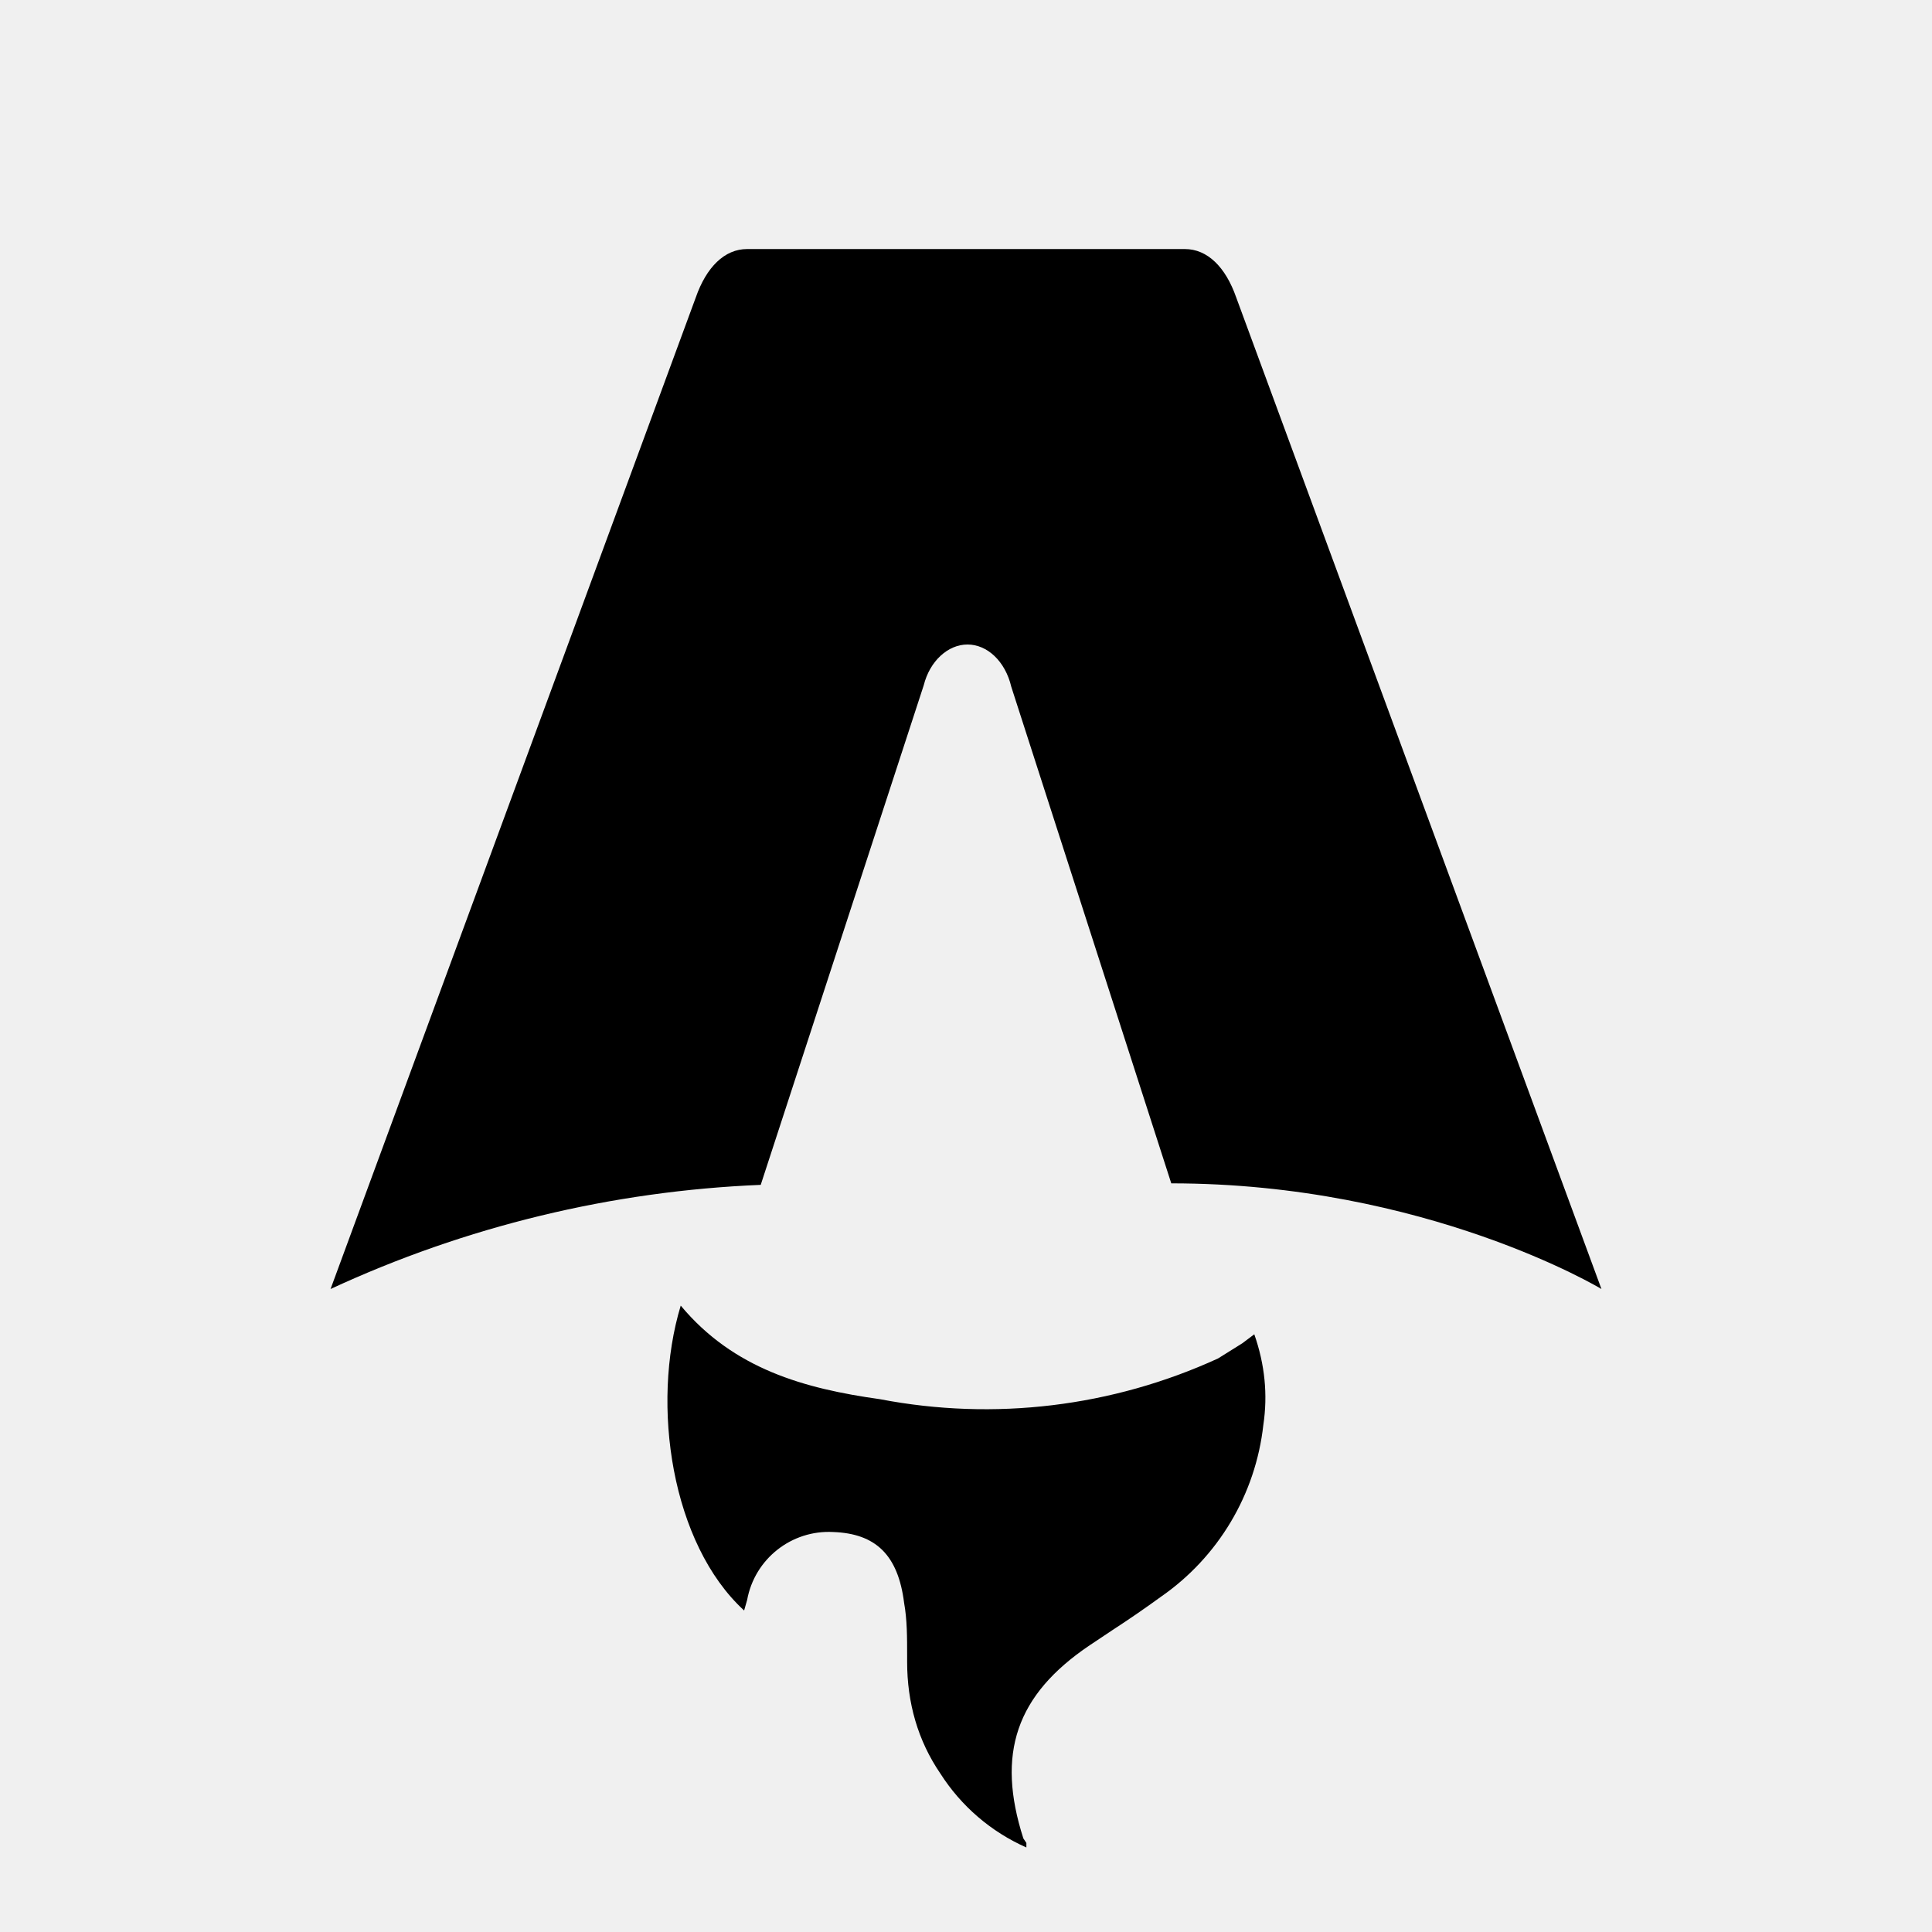
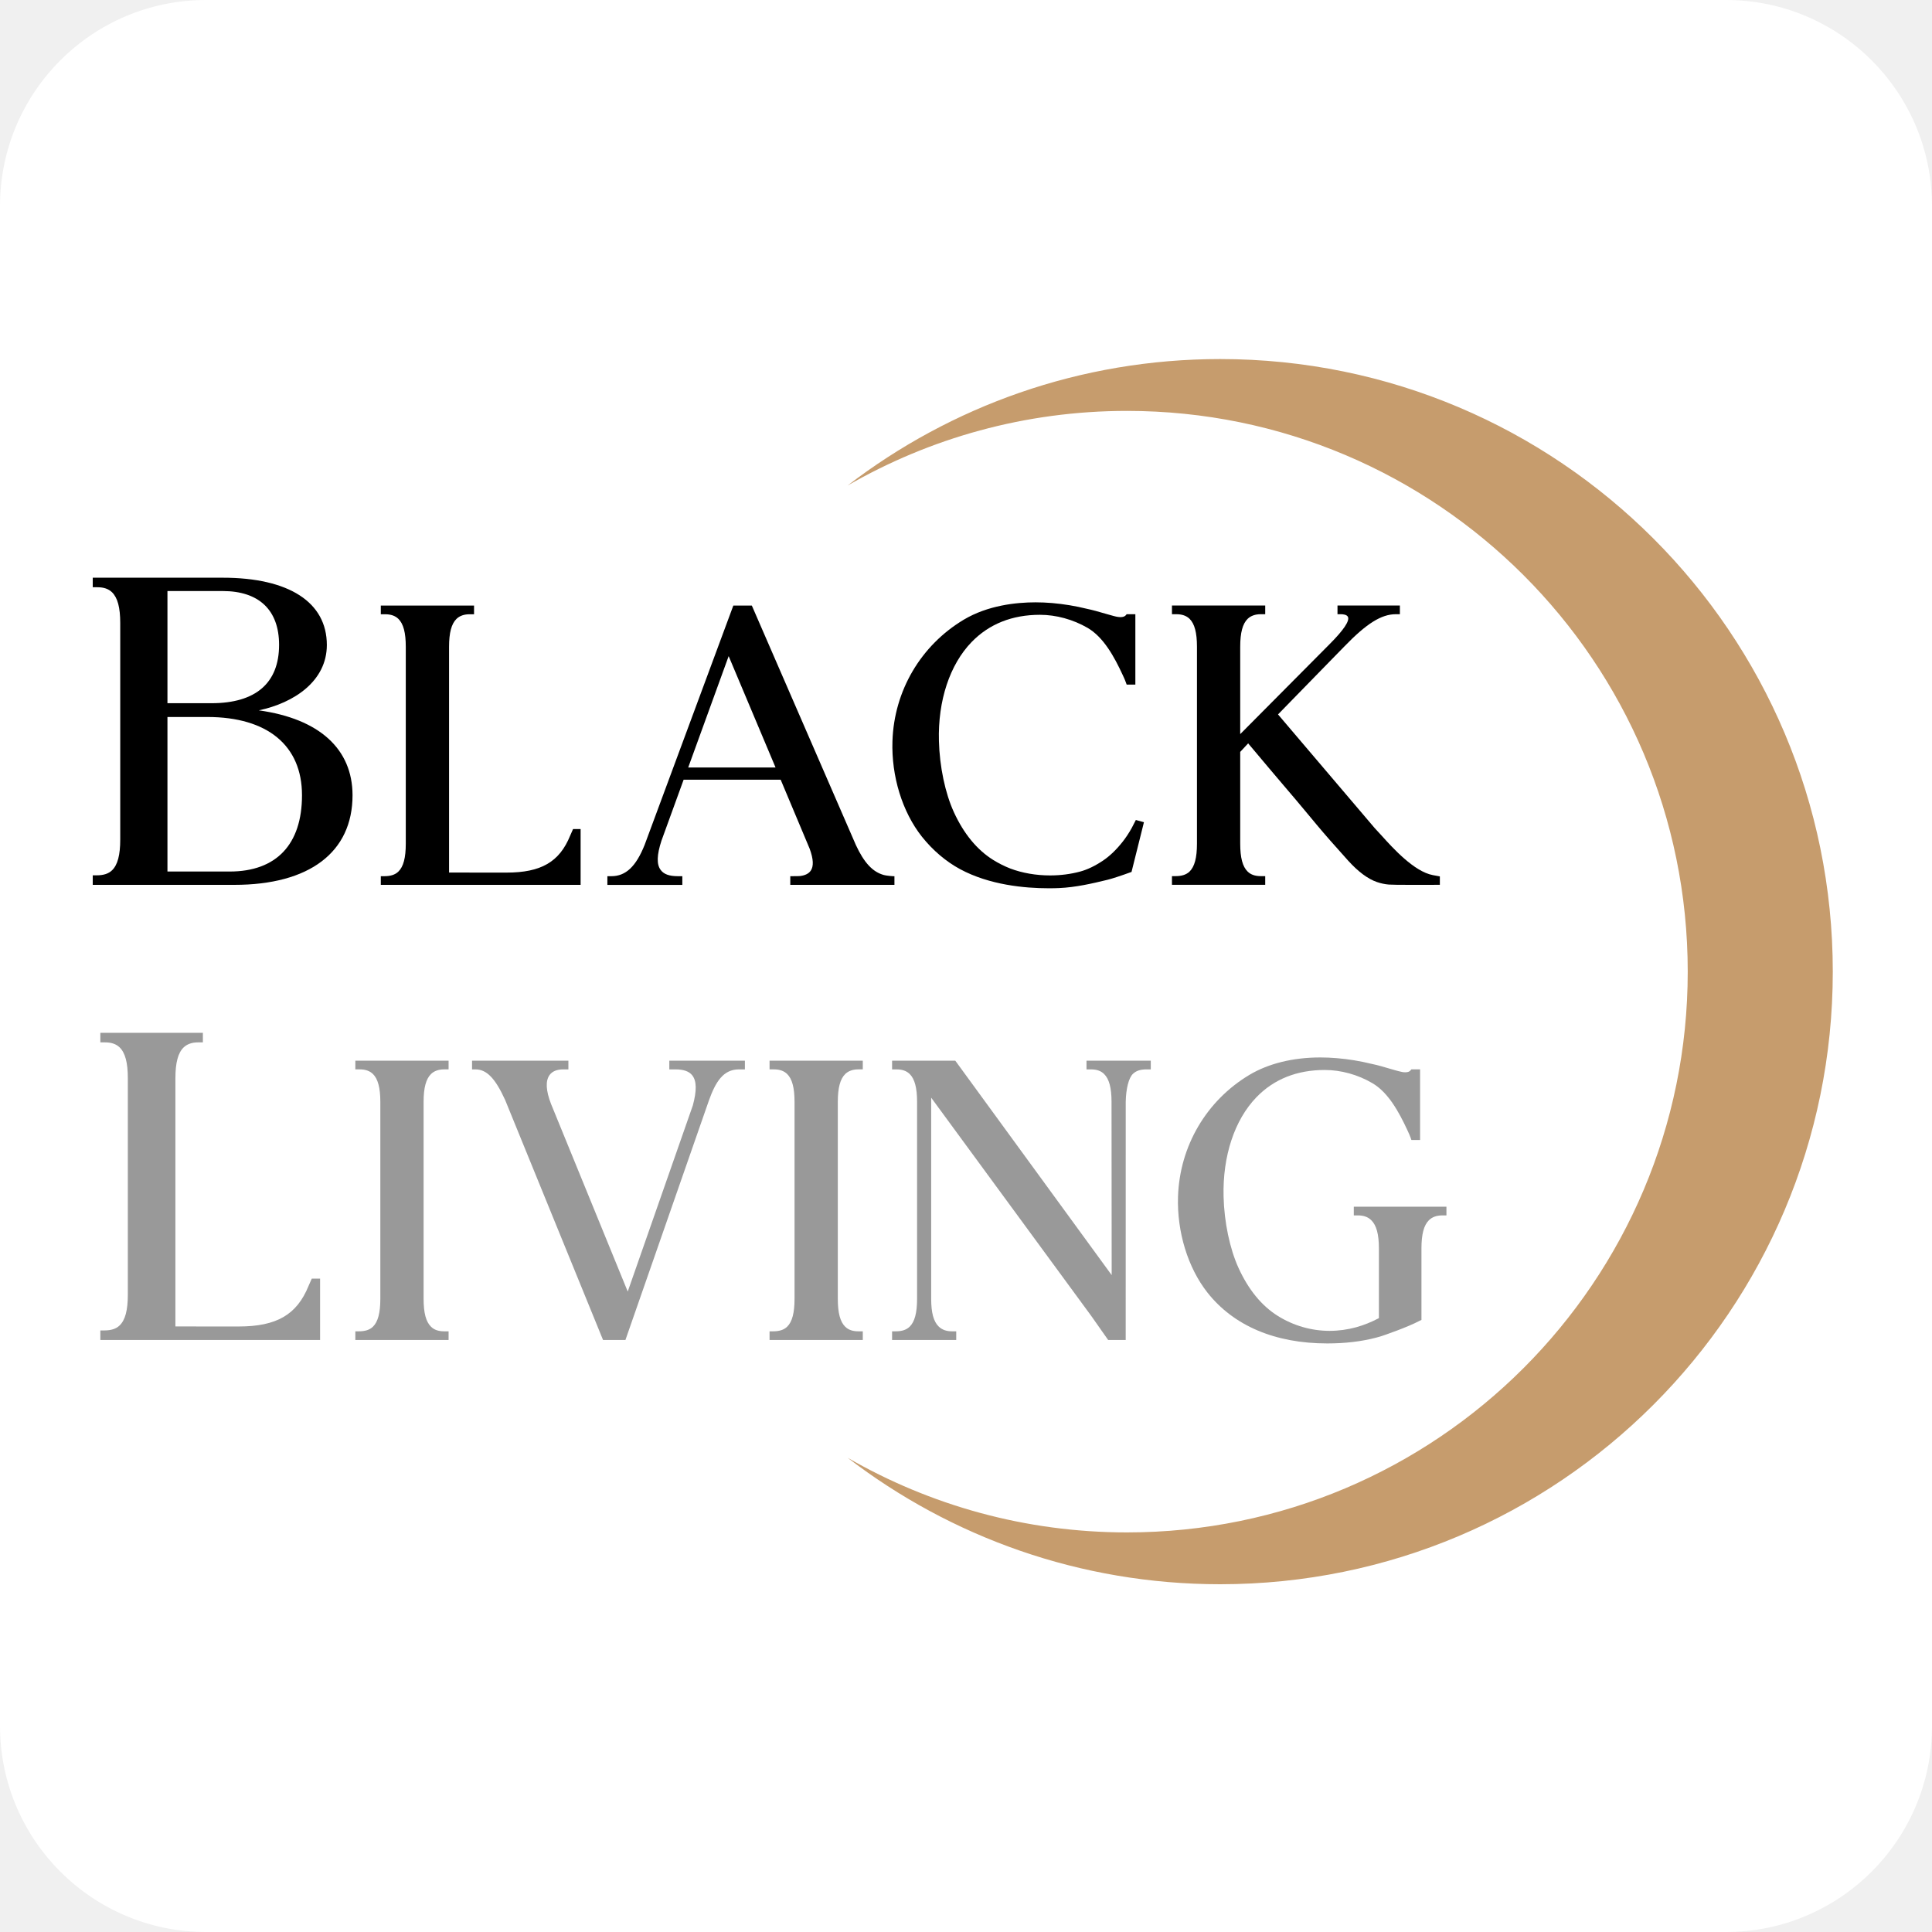
- <svg xmlns="http://www.w3.org/2000/svg" fill="none" viewBox="0 0 128 128">
-   <path d="M50.4 78.5a75.1 75.1 0 0 0-28.5 6.9l24.2-65.7c.7-2 1.9-3.2 3.4-3.2h29c1.5 0 2.7 1.2 3.4 3.2l24.2 65.7s-11.6-7-28.5-7L67 45.5c-.4-1.7-1.6-2.8-2.9-2.8-1.3 0-2.5 1.1-2.9 2.7L50.4 78.5Zm-1.1 28.2Zm-4.2-20.2c-2 6.6-.6 15.8 4.2 20.2a17.5 17.5 0 0 1 .2-.7 5.5 5.5 0 0 1 5.7-4.5c2.8.1 4.3 1.5 4.7 4.7.2 1.1.2 2.3.2 3.5v.4c0 2.7.7 5.2 2.2 7.4a13 13 0 0 0 5.7 4.9v-.3l-.2-.3c-1.8-5.6-.5-9.5 4.4-12.8l1.5-1a73 73 0 0 0 3.2-2.2 16 16 0 0 0 6.8-11.4c.3-2 .1-4-.6-6l-.8.6-1.6 1a37 37 0 0 1-22.4 2.7c-5-.7-9.7-2-13.2-6.2Z" />
-   <style>
-         path { fill: #000; }
-         @media (prefers-color-scheme: dark) {
-             path { fill: #FFF; }
-         }
-     </style>
+ <svg xmlns="http://www.w3.org/2000/svg" width="150" height="150" viewBox="0 0 150 150" fill="none">
+   <rect width="150" height="150" rx="16" fill="white" />
+   <path d="M94.735 27.877C83.848 27.877 73.822 31.543 65.806 37.697C72.194 34.017 79.597 31.902 87.498 31.902C111.543 31.902 131.035 51.394 131.035 75.439C131.035 99.483 111.543 118.976 87.498 118.976C79.597 118.976 72.194 116.86 65.807 113.18C73.822 119.334 83.848 123 94.735 123C121.003 123 142.297 101.706 142.297 75.439C142.297 49.171 121.003 27.877 94.735 27.877Z" fill="#C69C6D" />
+   <path d="M16.097 55.667H13.001V67.665H17.836C21.454 67.665 23.447 65.561 23.447 61.742C23.447 57.882 20.768 55.667 16.097 55.667ZM21.668 50.067C21.668 47.372 20.114 45.888 17.289 45.888H13.001V54.597H16.422C19.855 54.597 21.668 53.031 21.668 50.067ZM27.371 61.742C27.371 66.164 24.027 68.7 18.196 68.7L15.026 68.701H7.201V67.96H7.502C8.041 67.96 8.422 67.836 8.7 67.569C9.133 67.149 9.335 66.39 9.335 65.182V48.372C9.335 47.168 9.133 46.41 8.698 45.983C8.426 45.721 8.057 45.594 7.575 45.594H7.201V44.853H17.289C22.429 44.853 25.376 46.756 25.376 50.076C25.376 52.868 22.85 54.571 20.093 55.151C24.784 55.804 27.366 58.141 27.371 61.742Z" fill="black" />
+   <path d="M44.265 64.883L44.492 64.368H45.079V68.701L36.681 68.701H29.566V68.027H29.84C30.33 68.027 30.676 67.914 30.928 67.672C31.322 67.29 31.505 66.6 31.505 65.501V50.217C31.505 49.122 31.322 48.432 30.928 48.046C30.68 47.808 30.345 47.691 29.907 47.691H29.566V47.017H36.805V47.691H36.449C36.032 47.691 35.684 47.815 35.443 48.05C35.049 48.436 34.865 49.126 34.865 50.221V67.745L39.331 67.748C42.009 67.748 43.439 66.918 44.265 64.883Z" fill="black" />
+   <path d="M60.214 59.589L56.573 50.941L53.432 59.589H60.214ZM52.976 68.702H47.157V68.027H47.469C48.583 68.027 49.377 67.278 50.049 65.597L56.935 47.017H58.371L58.435 47.161L66.453 65.614C67.091 66.989 67.763 67.707 68.63 67.937C68.679 67.951 68.734 67.962 68.801 67.972C68.916 67.989 69.232 68.028 69.333 68.028L69.444 68.027V68.701H61.357V68.026L61.51 68.027C61.822 68.027 62.062 68.022 62.121 68.014C62.508 67.966 62.776 67.833 62.939 67.609C63.184 67.264 63.159 66.703 62.861 65.893L60.611 60.535H53.077L51.357 65.268C50.991 66.386 50.971 67.111 51.296 67.544C51.537 67.874 51.96 68.027 52.628 68.027H52.976V68.702Z" fill="black" />
+   <path d="M88.814 63.836L88.758 64.067L87.851 67.699L87.727 67.74C87.031 67.995 86.345 68.218 85.982 68.308C84.779 68.602 83.498 68.894 82.227 68.949C81.998 68.96 81.742 68.965 81.426 68.965C79.541 68.965 76.818 68.707 74.545 67.483C73.444 66.889 72.417 66.016 71.576 64.959C70.053 63.036 69.199 60.261 69.29 57.536C69.418 53.635 71.488 50.111 74.828 48.111C76.698 46.998 78.891 46.765 80.4 46.765C80.804 46.765 81.237 46.783 81.688 46.82C82.602 46.9 83.502 47.049 84.361 47.261C84.84 47.36 85.331 47.503 85.805 47.641L85.928 47.676C85.99 47.694 86.052 47.711 86.115 47.729C86.236 47.763 86.361 47.8 86.491 47.833C86.953 47.959 87.268 47.935 87.412 47.763L87.471 47.69H88.149V53.151H87.474L87.416 52.99C87.355 52.812 87.274 52.637 87.188 52.452L87.157 52.386C86.513 50.994 85.685 49.474 84.438 48.746C83.309 48.093 81.996 47.733 80.743 47.733C78.584 47.733 76.8 48.444 75.438 49.845C73.738 51.6 72.812 54.4 72.898 57.528C72.948 59.512 73.382 61.577 74.057 63.052C74.824 64.725 75.847 65.972 77.098 66.757C77.524 67.023 77.978 67.252 78.449 67.436C79.378 67.784 80.441 67.968 81.524 67.968C82.341 67.968 83.13 67.866 83.874 67.665C84.44 67.509 85.02 67.23 85.647 66.81C86.169 66.456 86.675 65.97 87.152 65.365C87.406 65.045 87.647 64.681 87.867 64.285L88.187 63.663L88.814 63.836Z" fill="black" />
+   <path d="M98.231 68.698H90.991V68.023H91.265C91.755 68.023 92.102 67.91 92.355 67.669C92.749 67.286 92.932 66.596 92.932 65.498V50.213C92.932 49.119 92.749 48.428 92.354 48.041C92.105 47.804 91.771 47.687 91.331 47.687H90.991V47.013H98.231V47.687H97.874C97.458 47.687 97.109 47.812 96.868 48.046C96.474 48.432 96.29 49.123 96.29 50.218V56.997L103.257 49.984C104.324 48.91 104.793 48.208 104.655 47.898C104.571 47.715 104.27 47.687 104.098 47.687H103.843V47.013H108.686V47.687H108.369C107.248 47.687 106.088 48.415 104.366 50.2C104.309 50.256 103.912 50.664 103.362 51.227L100.338 54.326C99.802 54.872 99.296 55.388 99.261 55.431L99.251 55.441L99.224 55.466L106.733 64.295C106.863 64.428 107.018 64.601 107.18 64.78L107.266 64.874C108.149 65.852 109.793 67.67 111.243 67.943L111.79 68.044V68.698H111.548C111.533 68.698 111.482 68.698 111.402 68.698C111.112 68.699 110.443 68.701 109.758 68.701C108.643 68.701 108.03 68.694 107.826 68.677C107.519 68.652 107.202 68.584 106.909 68.482C106.211 68.246 105.457 67.687 104.669 66.819C103.612 65.649 102.825 64.749 102.19 63.988L101.524 63.187C100.881 62.412 100.297 61.719 99.686 61.008C98.92 60.111 98.148 59.191 97.401 58.301L97.395 58.294L96.906 57.715L96.29 58.378V65.498C96.29 66.596 96.474 67.286 96.868 67.669C97.111 67.907 97.443 68.023 97.887 68.023H98.231V68.698Z" fill="black" />
+   <path d="M23.956 99.838L24.206 99.272H24.852V104.036L15.617 104.037H7.791V103.295H8.092C8.632 103.295 9.011 103.172 9.29 102.904C9.723 102.485 9.925 101.726 9.925 100.518V83.708C9.925 82.504 9.722 81.745 9.29 81.32C9.016 81.058 8.647 80.93 8.165 80.93H7.791V80.188H15.752V80.93H15.361C14.902 80.93 14.52 81.067 14.254 81.324C13.821 81.75 13.619 82.509 13.619 83.712V102.985L18.531 102.988C21.476 102.988 23.048 102.075 23.956 99.838Z" fill="#999999" />
+   <path d="M29.529 100.837V85.552C29.529 84.458 29.345 83.767 28.951 83.381C28.703 83.143 28.367 83.026 27.929 83.026H27.588V82.352H34.828V83.026H34.472C34.055 83.026 33.707 83.151 33.466 83.385C33.072 83.771 32.888 84.462 32.888 85.556V100.837C32.888 101.936 33.072 102.625 33.466 103.008C33.708 103.247 34.041 103.363 34.483 103.363H34.828V104.037H27.588V103.363H27.861C28.352 103.363 28.699 103.25 28.952 103.008C29.345 102.625 29.529 101.936 29.529 100.837Z" fill="#999999" />
+   <path d="M42.663 83.472C42.343 83.927 42.383 84.677 42.781 85.706L48.737 100.276L53.794 85.817C54.101 84.669 54.089 83.931 53.751 83.495C53.509 83.181 53.083 83.027 52.445 83.027H51.966V82.353H57.834V83.027H57.37C56.154 83.027 55.558 83.994 55.038 85.445L48.558 104.037H46.822L46.759 103.886L39.219 85.401C38.45 83.715 37.783 83.027 36.916 83.027H36.65V82.353H44.13V83.027H43.734C43.234 83.027 42.874 83.177 42.663 83.472Z" fill="#999999" />
+   <path d="M61.688 100.837V85.552C61.688 84.458 61.505 83.767 61.11 83.381C60.862 83.143 60.527 83.026 60.088 83.026H59.748V82.352H66.987V83.026H66.63C66.214 83.026 65.866 83.151 65.625 83.385C65.231 83.771 65.047 84.462 65.047 85.556V100.837C65.047 101.936 65.231 102.625 65.625 103.008C65.867 103.247 66.2 103.363 66.642 103.363H66.987V104.037H59.748V103.363H60.021C60.512 103.363 60.858 103.25 61.112 103.008C61.505 102.625 61.688 101.936 61.688 100.837Z" fill="#999999" />
+   <path d="M84.7 83.027H84.356V82.352H89.346V83.027H88.998C88.537 83.027 88.209 83.136 87.963 83.372C87.637 83.678 87.423 84.51 87.401 85.545L87.399 104.037H86.038L84.731 102.178L72.297 85.224V100.843C72.297 101.921 72.482 102.602 72.878 102.989C73.138 103.24 73.472 103.363 73.901 103.363H74.241V104.037H69.261V103.363H69.552C70.028 103.363 70.37 103.249 70.626 103.004C71.019 102.618 71.202 101.927 71.202 100.834V85.552C71.202 84.458 71.018 83.768 70.624 83.38C70.372 83.14 70.047 83.027 69.602 83.027H69.261V82.352H74.167L74.24 82.449L86.31 98.998L86.299 85.547C86.299 84.459 86.115 83.772 85.722 83.385C85.473 83.14 85.148 83.027 84.7 83.027Z" fill="#999999" />
+   <path d="M112.301 93.689V94.363H111.988C111.545 94.363 111.203 94.484 110.943 94.735C110.546 95.127 110.361 95.827 110.361 96.933V102.476L110.23 102.541C109.268 103.054 107.39 103.695 107.28 103.728L106.861 103.85C105.718 104.152 104.438 104.304 103.053 104.304C99.004 104.304 95.786 102.94 93.748 100.358C92.228 98.432 91.373 95.647 91.461 92.907C91.588 88.99 93.659 85.457 97.002 83.454C98.487 82.569 100.393 82.1 102.512 82.1C102.927 82.1 103.346 82.118 103.796 82.156C104.691 82.231 105.59 82.378 106.469 82.593C106.974 82.697 107.497 82.853 107.881 82.967L107.902 82.973L108.312 83.091C108.391 83.115 108.479 83.141 108.566 83.161H108.571L108.592 83.166C108.782 83.223 108.96 83.252 109.105 83.252C109.297 83.252 109.435 83.202 109.514 83.104L109.578 83.026H110.255V88.508H109.581L109.525 88.345C109.463 88.173 109.383 87.986 109.258 87.722C108.611 86.332 107.784 84.814 106.547 84.094C105.425 83.435 104.112 83.073 102.851 83.073C100.695 83.073 98.911 83.783 97.553 85.185C95.851 86.941 94.919 89.754 94.998 92.9C95.047 94.894 95.484 96.967 96.161 98.447C96.929 100.128 97.951 101.379 99.202 102.163C100.42 102.925 101.812 103.327 103.23 103.327C103.923 103.327 104.622 103.232 105.307 103.044C105.901 102.876 106.479 102.644 107.024 102.356L107.058 102.339V96.933C107.058 95.827 106.868 95.129 106.463 94.735C106.21 94.484 105.871 94.363 105.426 94.363H105.109V93.689H112.301Z" fill="#999999" />
</svg>
